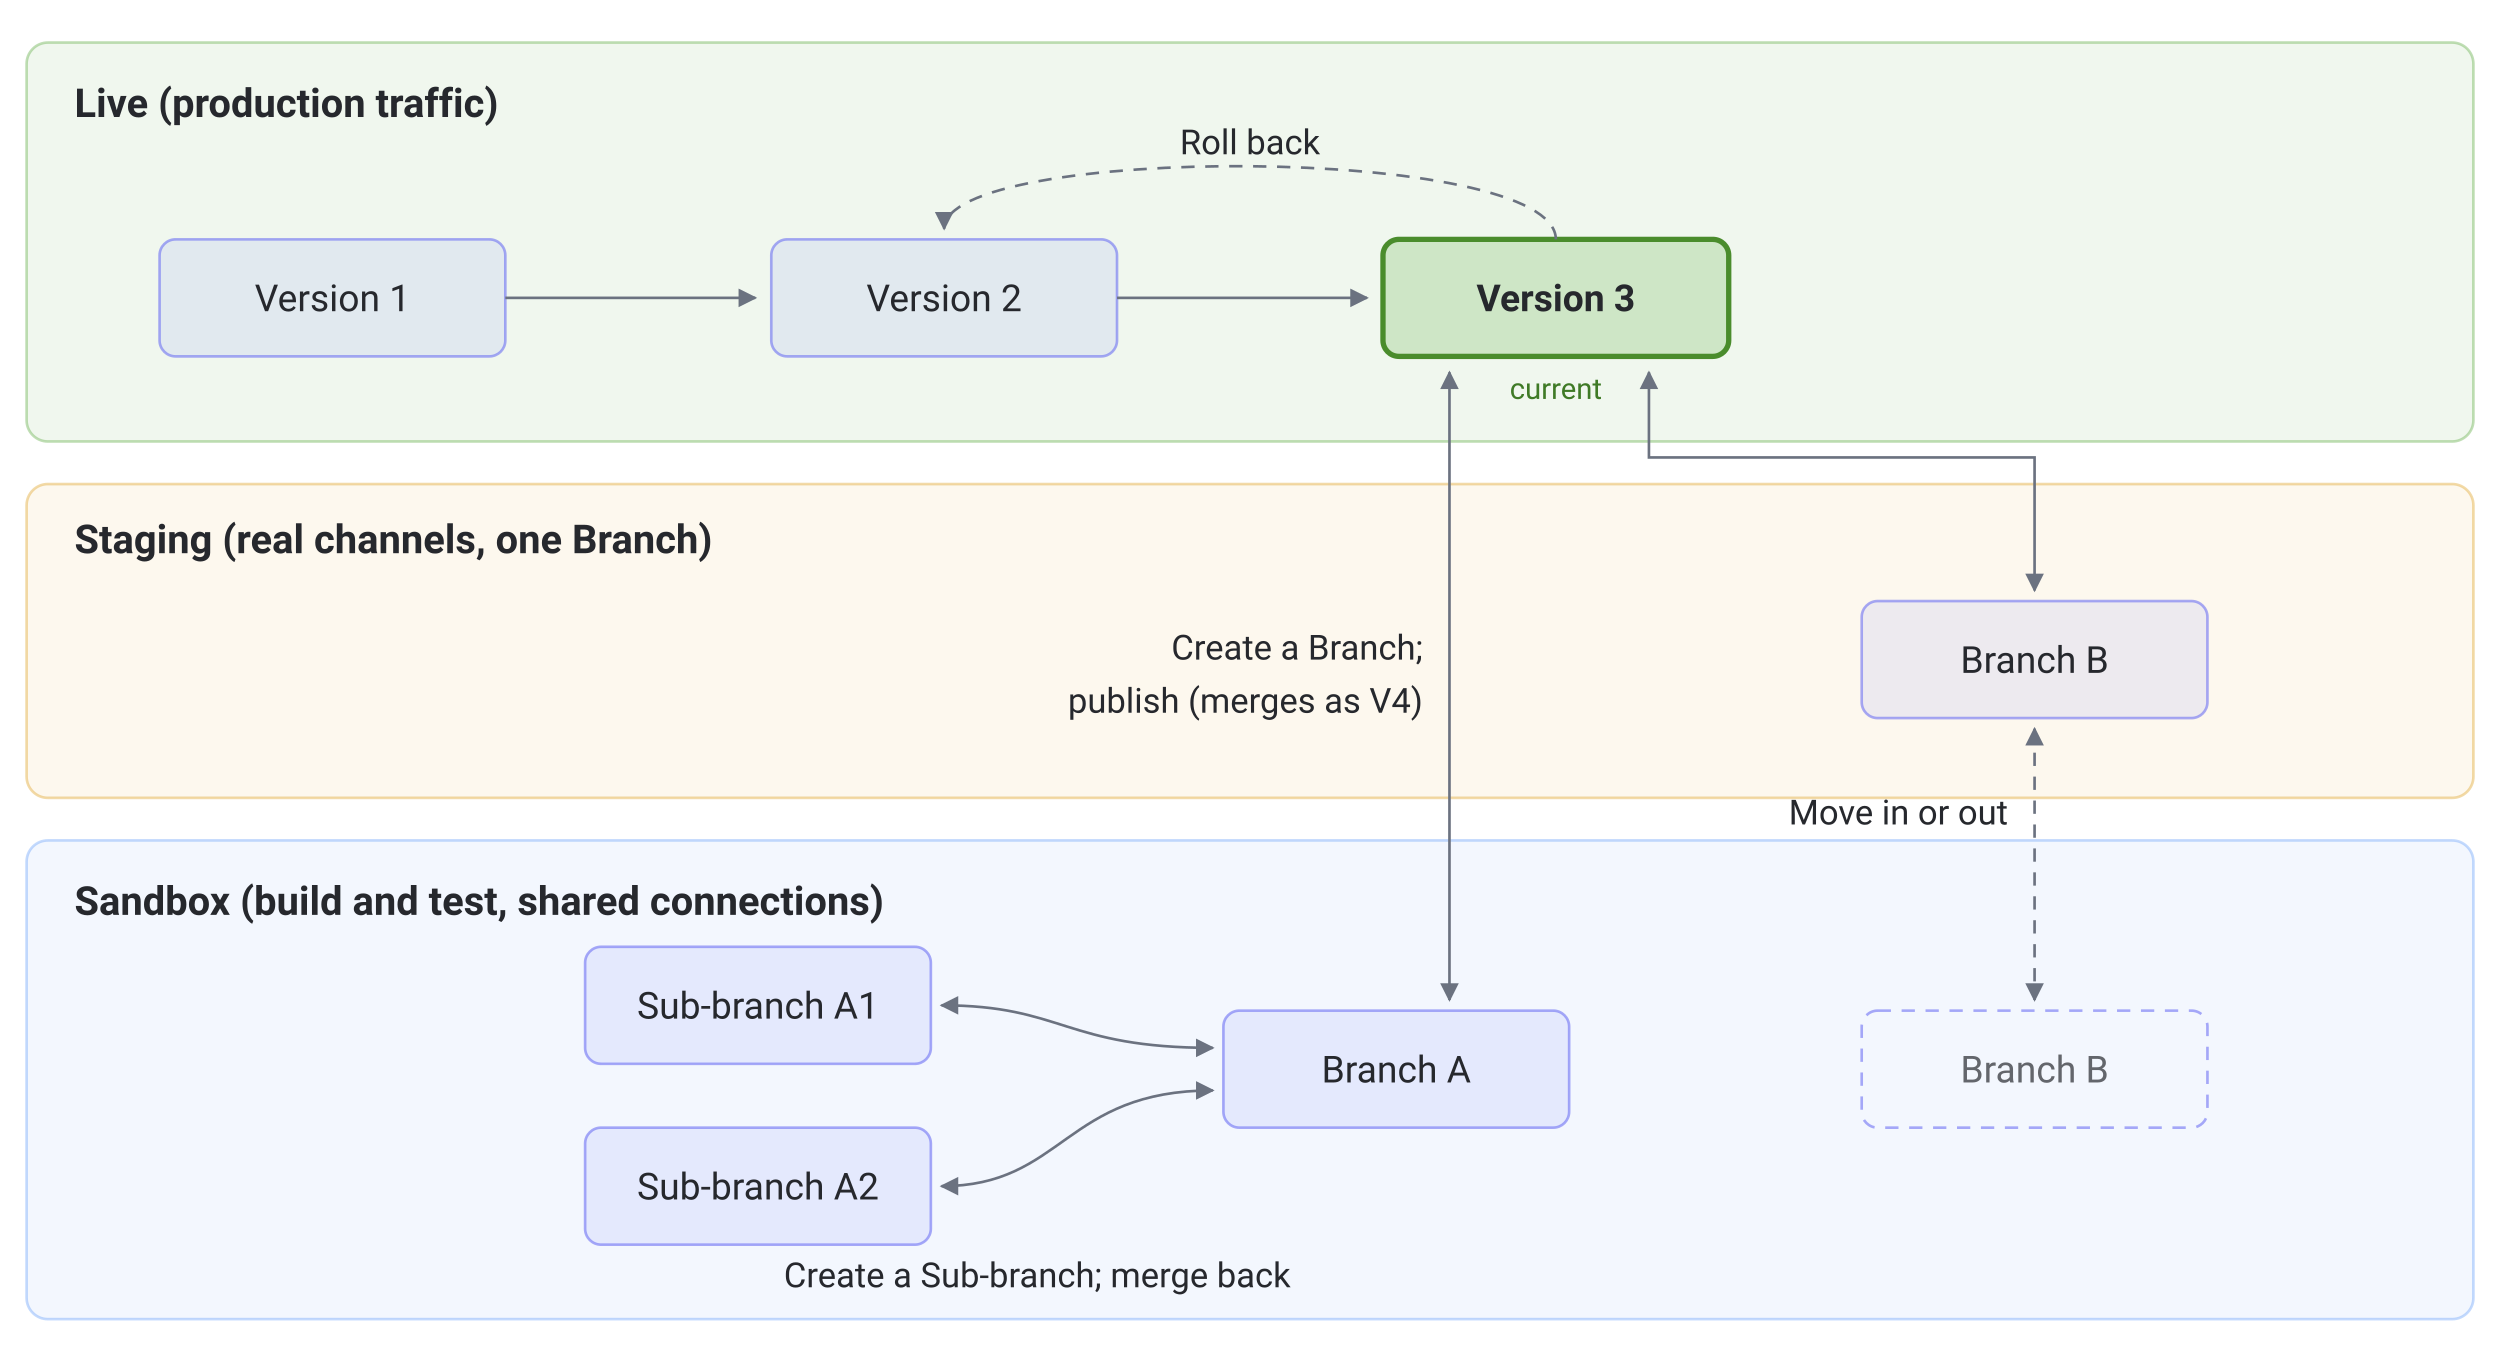
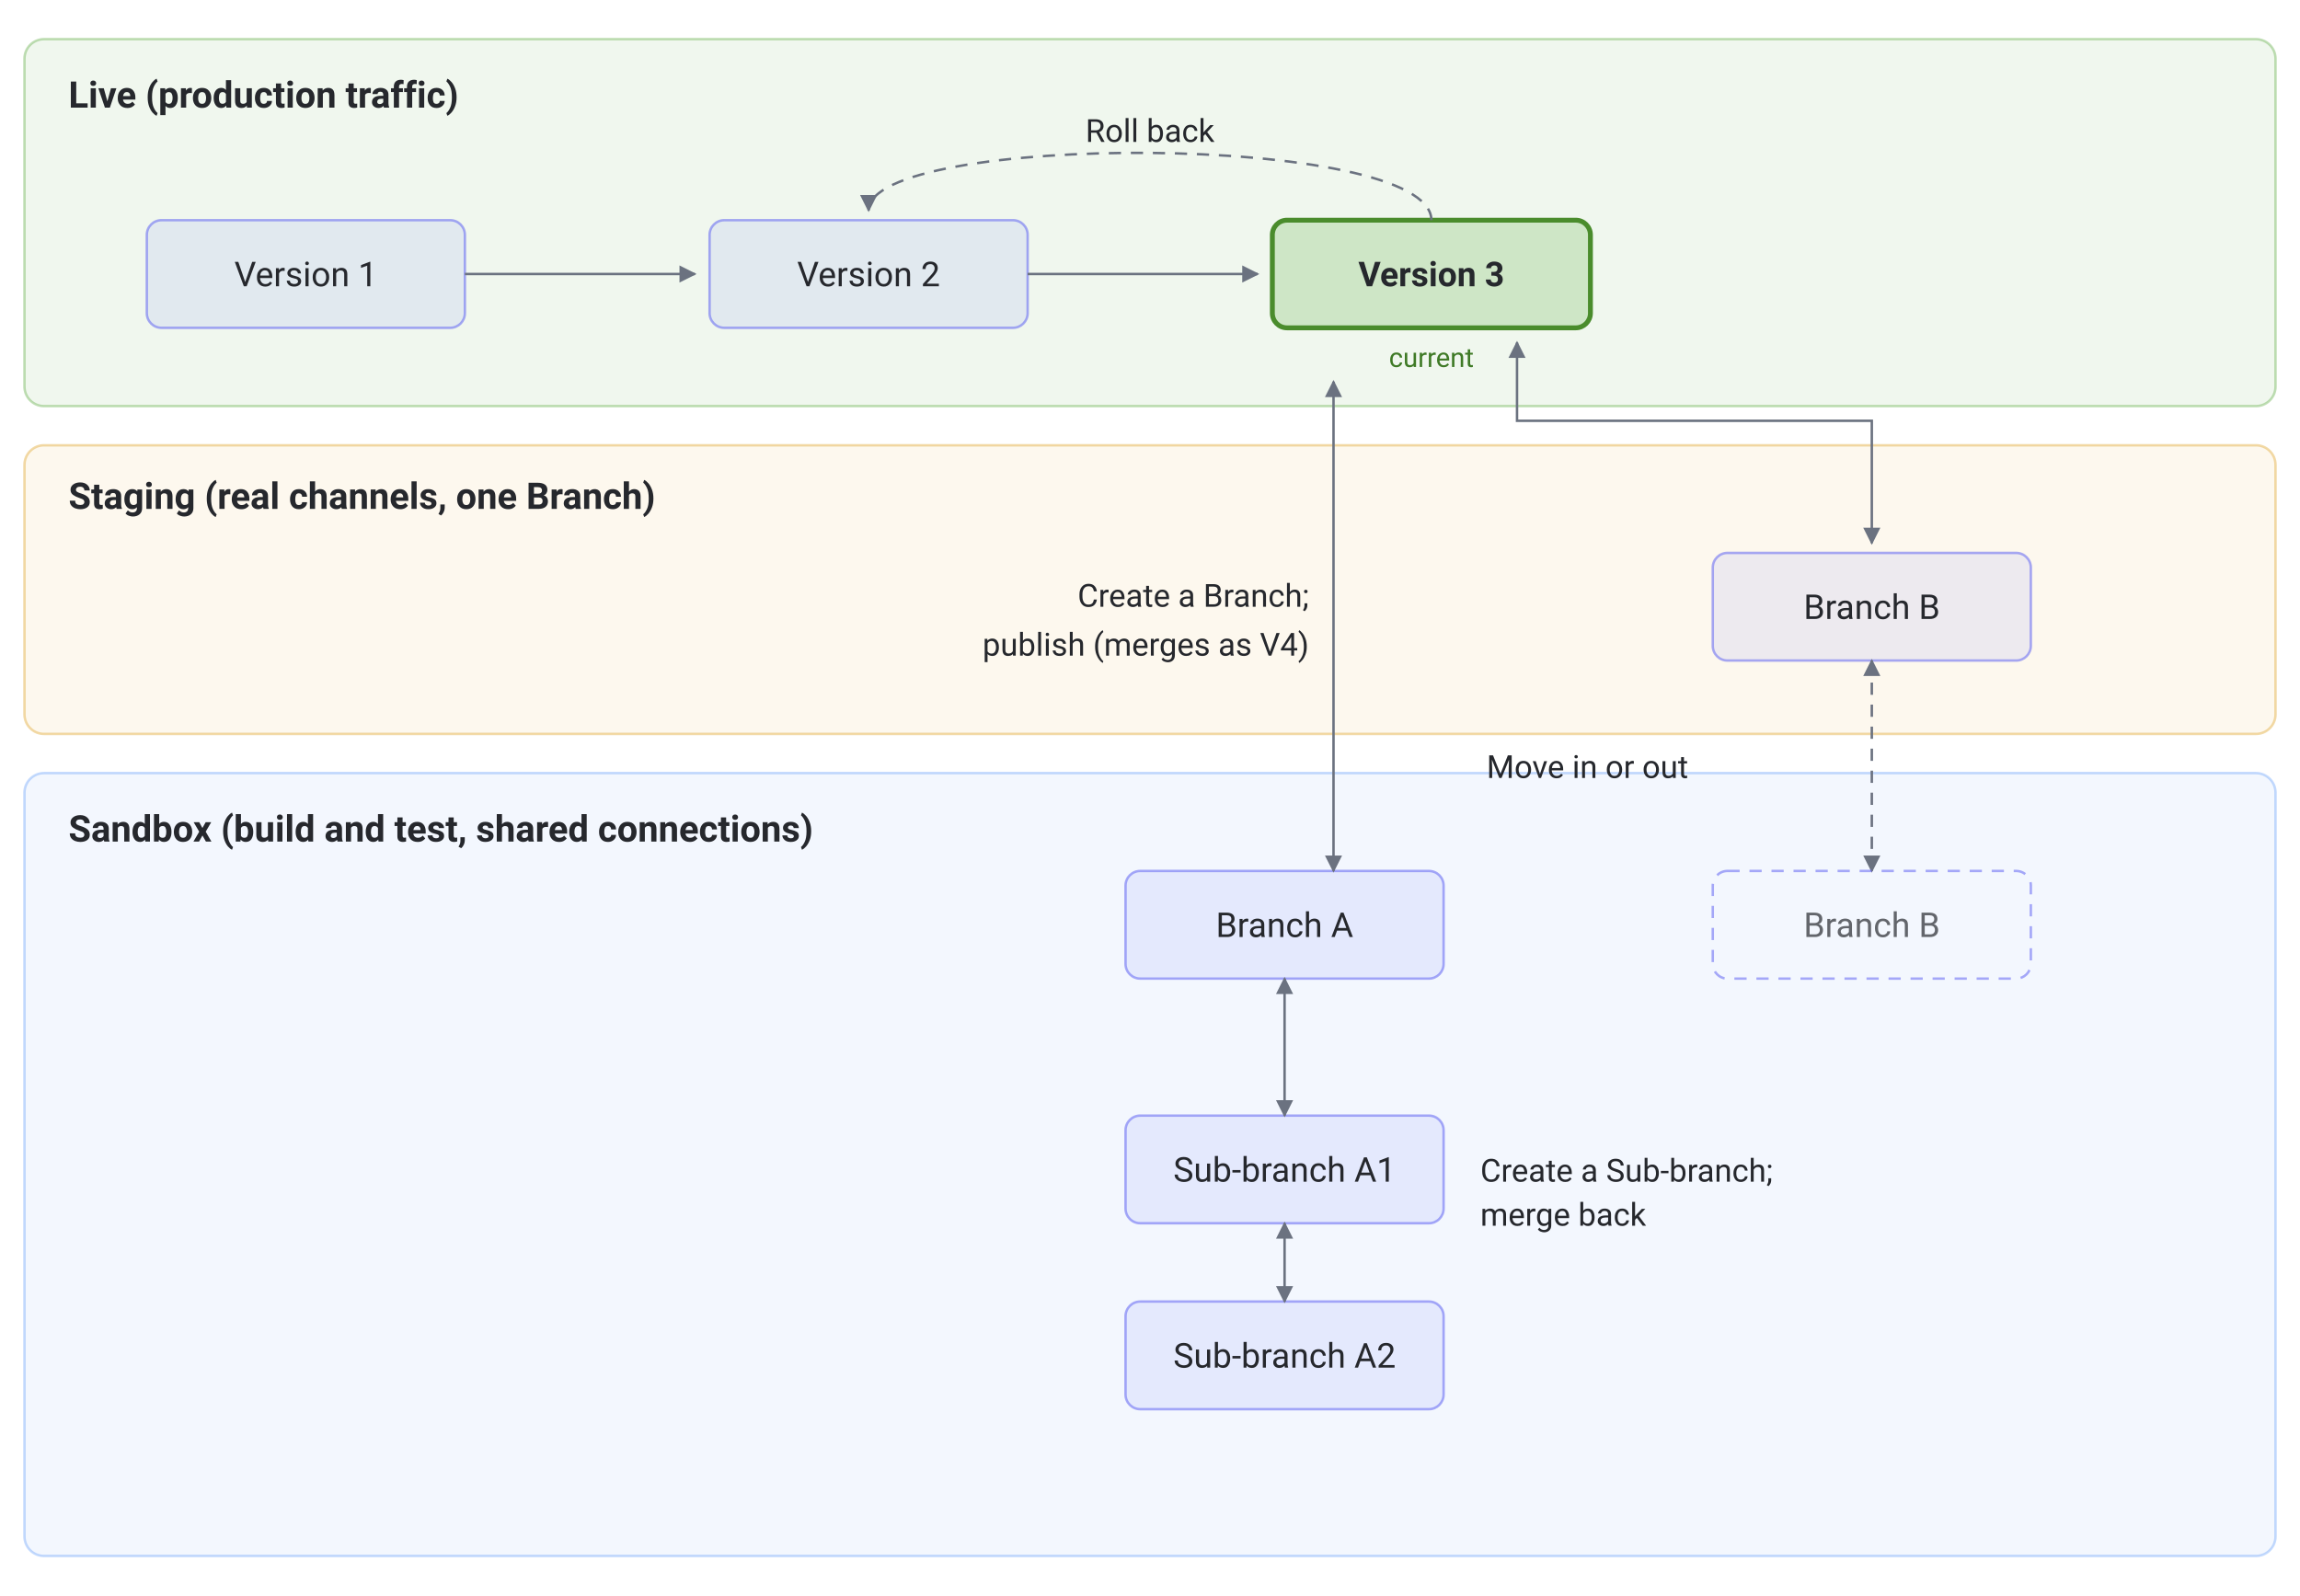
- <svg xmlns="http://www.w3.org/2000/svg" viewBox="0 0 940 512" font-family="ui-sans-serif, system-ui, -apple-system, 'Segoe UI', Roboto, Helvetica, Arial, sans-serif">
+ <svg xmlns="http://www.w3.org/2000/svg" viewBox="0 0 940 652" font-family="ui-sans-serif, system-ui, -apple-system, 'Segoe UI', Roboto, Helvetica, Arial, sans-serif">
  <defs>
    <marker id="arr" viewBox="0 0 10 10" refX="9" refY="5" markerWidth="7" markerHeight="7" orient="auto-start-reverse">
      <path d="M 0 0 L 10 5 L 0 10 z" fill="#6b7280" />
    </marker>
  </defs>
  <rect x="10" y="16" width="920" height="150" rx="8" fill="rgba(74,160,44,0.08)" stroke="rgba(74,160,44,0.35)" />
  <rect x="10" y="182" width="920" height="118" rx="8" fill="rgba(217,150,6,0.07)" stroke="rgba(217,150,6,0.35)" />
-   <rect x="10" y="316" width="920" height="180" rx="8" fill="rgba(59,130,246,0.06)" stroke="rgba(59,130,246,0.30)" />
+   <rect x="10" y="316" width="920" height="320" rx="8" fill="rgba(59,130,246,0.06)" stroke="rgba(59,130,246,0.30)" />
  <text x="28" y="44" font-size="15" font-weight="600" fill="#26282d">Live (production traffic)</text>
  <text x="28" y="208" font-size="15" font-weight="600" fill="#26282d">Staging (real channels, one Branch)</text>
  <text x="28" y="344" font-size="15" font-weight="600" fill="#26282d">Sandbox (build and test, shared connections)</text>
  <rect x="60" y="90" width="130" height="44" rx="6" fill="rgba(99,102,241,0.10)" stroke="rgba(99,102,241,0.55)" />
  <rect x="290" y="90" width="130" height="44" rx="6" fill="rgba(99,102,241,0.10)" stroke="rgba(99,102,241,0.55)" />
  <rect x="520" y="90" width="130" height="44" rx="6" fill="rgba(74,160,44,0.20)" stroke="#4a8c2c" stroke-width="2" />
  <text x="125" y="117" font-size="14" text-anchor="middle" fill="#26282d">Version 1</text>
  <text x="355" y="117" font-size="14" text-anchor="middle" fill="#26282d">Version 2</text>
  <text x="585" y="117" font-size="14" font-weight="600" text-anchor="middle" fill="#26282d">Version 3</text>
  <text x="585" y="150" font-size="11" text-anchor="middle" fill="#3f7a26">current</text>
  <line x1="190" y1="112" x2="284" y2="112" stroke="#6b7280" marker-end="url(#arr)" />
  <line x1="420" y1="112" x2="514" y2="112" stroke="#6b7280" marker-end="url(#arr)" />
  <path d="M 585 90 C 585 54, 355 54, 355 86" fill="none" stroke="#6b7280" stroke-dasharray="5 4" marker-end="url(#arr)" />
  <text x="470" y="58" font-size="13" text-anchor="middle" fill="#26282d">Roll back</text>
  <rect x="700" y="226" width="130" height="44" rx="6" fill="rgba(99,102,241,0.10)" stroke="rgba(99,102,241,0.55)" />
  <text x="765" y="253" font-size="14" text-anchor="middle" fill="#26282d">Branch B</text>
  <path d="M 765 222 L 765 172 L 620 172 L 620 140" fill="none" stroke="#6b7280" marker-start="url(#arr)" marker-end="url(#arr)" />
-   <line x1="765" y1="274" x2="765" y2="376" stroke="#6b7280" stroke-dasharray="5 4" marker-start="url(#arr)" marker-end="url(#arr)" />
-   <rect x="700" y="380" width="130" height="44" rx="6" fill="none" stroke="rgba(99,102,241,0.55)" stroke-dasharray="5 4" />
-   <text x="765" y="407" font-size="14" text-anchor="middle" fill="#26282d" opacity="0.7">Branch B</text>
-   <text x="755" y="310" font-size="13" text-anchor="end" fill="#26282d">Move in or out</text>
-   <rect x="460" y="380" width="130" height="44" rx="6" fill="rgba(99,102,241,0.10)" stroke="rgba(99,102,241,0.55)" />
-   <rect x="220" y="356" width="130" height="44" rx="6" fill="rgba(99,102,241,0.10)" stroke="rgba(99,102,241,0.55)" />
-   <rect x="220" y="424" width="130" height="44" rx="6" fill="rgba(99,102,241,0.10)" stroke="rgba(99,102,241,0.55)" />
-   <text x="525" y="407" font-size="14" text-anchor="middle" fill="#26282d">Branch A</text>
-   <text x="285" y="383" font-size="14" text-anchor="middle" fill="#26282d">Sub-branch A1</text>
-   <text x="285" y="451" font-size="14" text-anchor="middle" fill="#26282d">Sub-branch A2</text>
-   <path d="M 456 394 C 400 394, 400 378, 354 378" fill="none" stroke="#6b7280" marker-start="url(#arr)" marker-end="url(#arr)" />
-   <path d="M 456 410 C 400 410, 400 446, 354 446" fill="none" stroke="#6b7280" marker-start="url(#arr)" marker-end="url(#arr)" />
-   <text x="390" y="484" font-size="13" text-anchor="middle" fill="#26282d">Create a Sub-branch; merge back</text>
-   <path d="M 545 140 L 545 376" fill="none" stroke="#6b7280" marker-start="url(#arr)" marker-end="url(#arr)" />
+   <rect x="460" y="356" width="130" height="44" rx="6" fill="rgba(99,102,241,0.10)" stroke="rgba(99,102,241,0.55)" />
+   <text x="525" y="383" font-size="14" text-anchor="middle" fill="#26282d">Branch A</text>
+   <rect x="460" y="456" width="130" height="44" rx="6" fill="rgba(99,102,241,0.10)" stroke="rgba(99,102,241,0.55)" />
+   <text x="525" y="483" font-size="14" text-anchor="middle" fill="#26282d">Sub-branch A1</text>
+   <rect x="460" y="532" width="130" height="44" rx="6" fill="rgba(99,102,241,0.10)" stroke="rgba(99,102,241,0.55)" />
+   <text x="525" y="559" font-size="14" text-anchor="middle" fill="#26282d">Sub-branch A2</text>
+   <path d="M 525 400 L 525 456" fill="none" stroke="#6b7280" marker-start="url(#arr)" marker-end="url(#arr)" />
+   <path d="M 525 500 L 525 532" fill="none" stroke="#6b7280" marker-start="url(#arr)" marker-end="url(#arr)" />
+   <text x="605" y="483" font-size="13" fill="#26282d">Create a Sub-branch;</text>
+   <text x="605" y="501" font-size="13" fill="#26282d">merge back</text>
+   <path d="M 545 156 L 545 356" fill="none" stroke="#6b7280" marker-start="url(#arr)" marker-end="url(#arr)" />
  <text x="535" y="248" font-size="13" text-anchor="end" fill="#26282d">Create a Branch;</text>
  <text x="535" y="268" font-size="13" text-anchor="end" fill="#26282d">publish (merges as V4)</text>
+   <line x1="765" y1="270" x2="765" y2="356" stroke="#6b7280" stroke-dasharray="5 4" marker-start="url(#arr)" marker-end="url(#arr)" />
+   <rect x="700" y="356" width="130" height="44" rx="6" fill="none" stroke="rgba(99,102,241,0.55)" stroke-dasharray="5 4" />
+   <text x="765" y="383" font-size="14" text-anchor="middle" fill="#26282d" opacity="0.7">Branch B</text>
+   <text x="690" y="318" font-size="13" text-anchor="end" fill="#26282d">Move in or out</text>
</svg>
